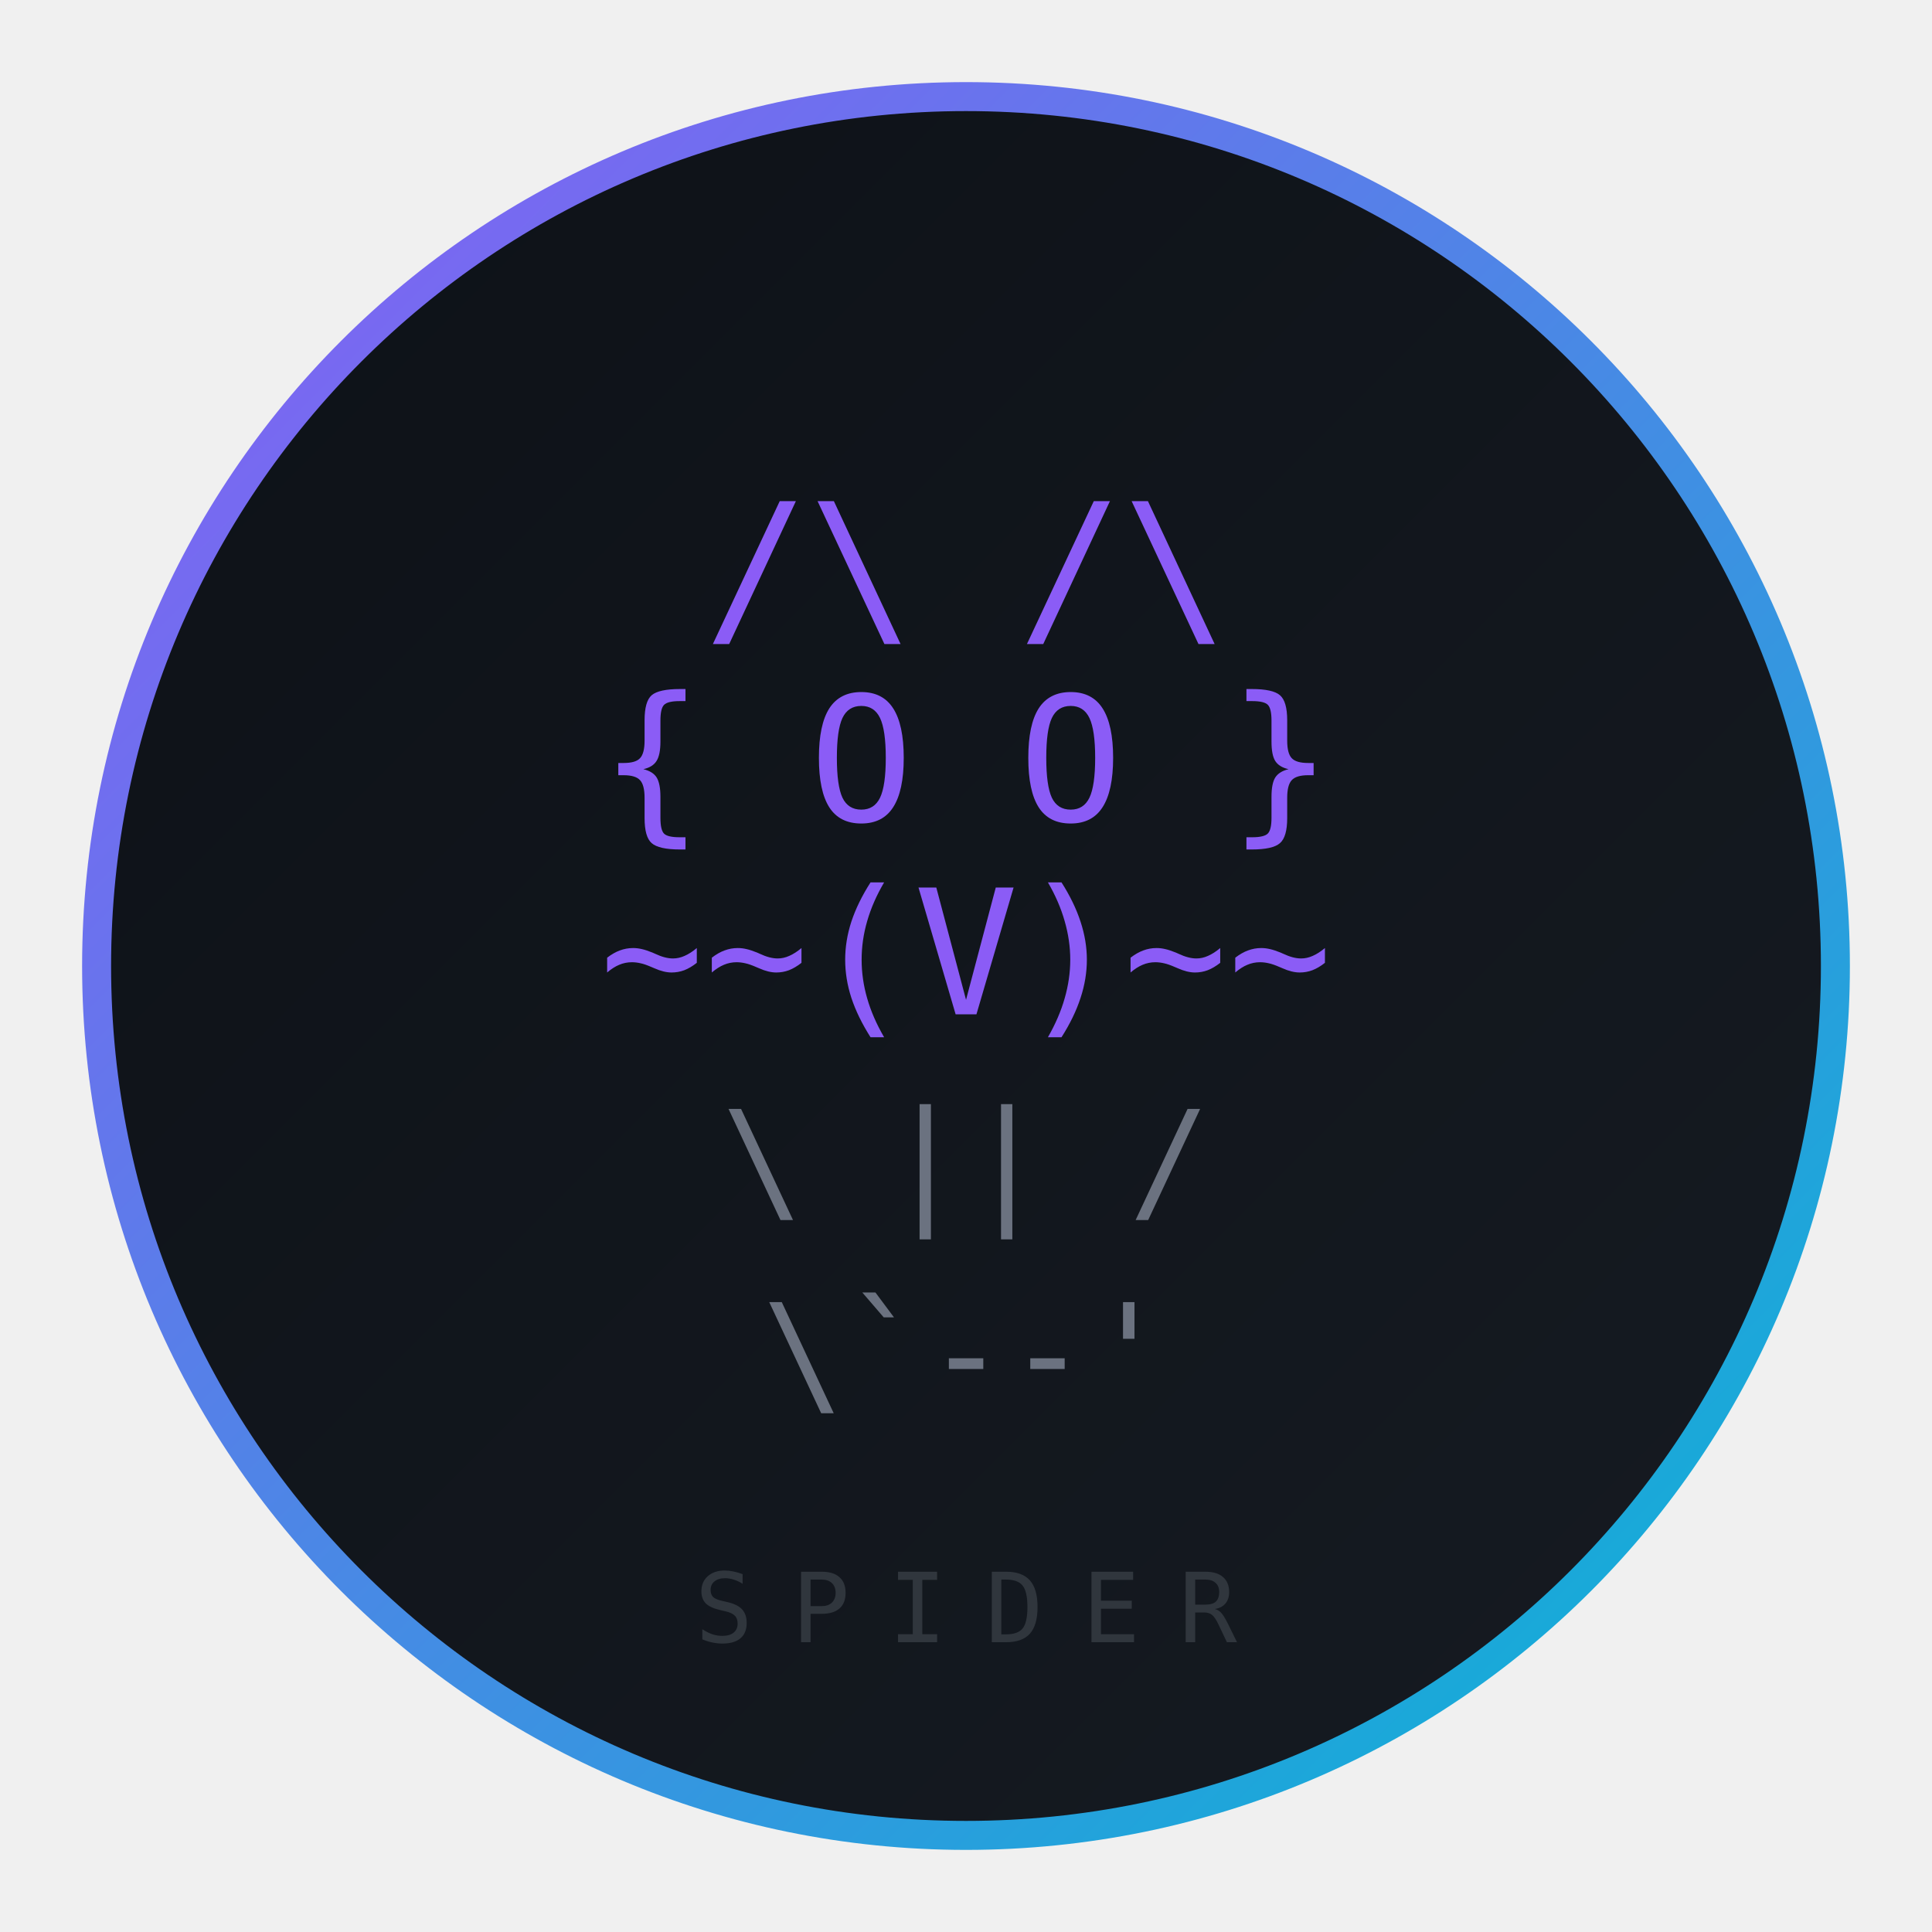
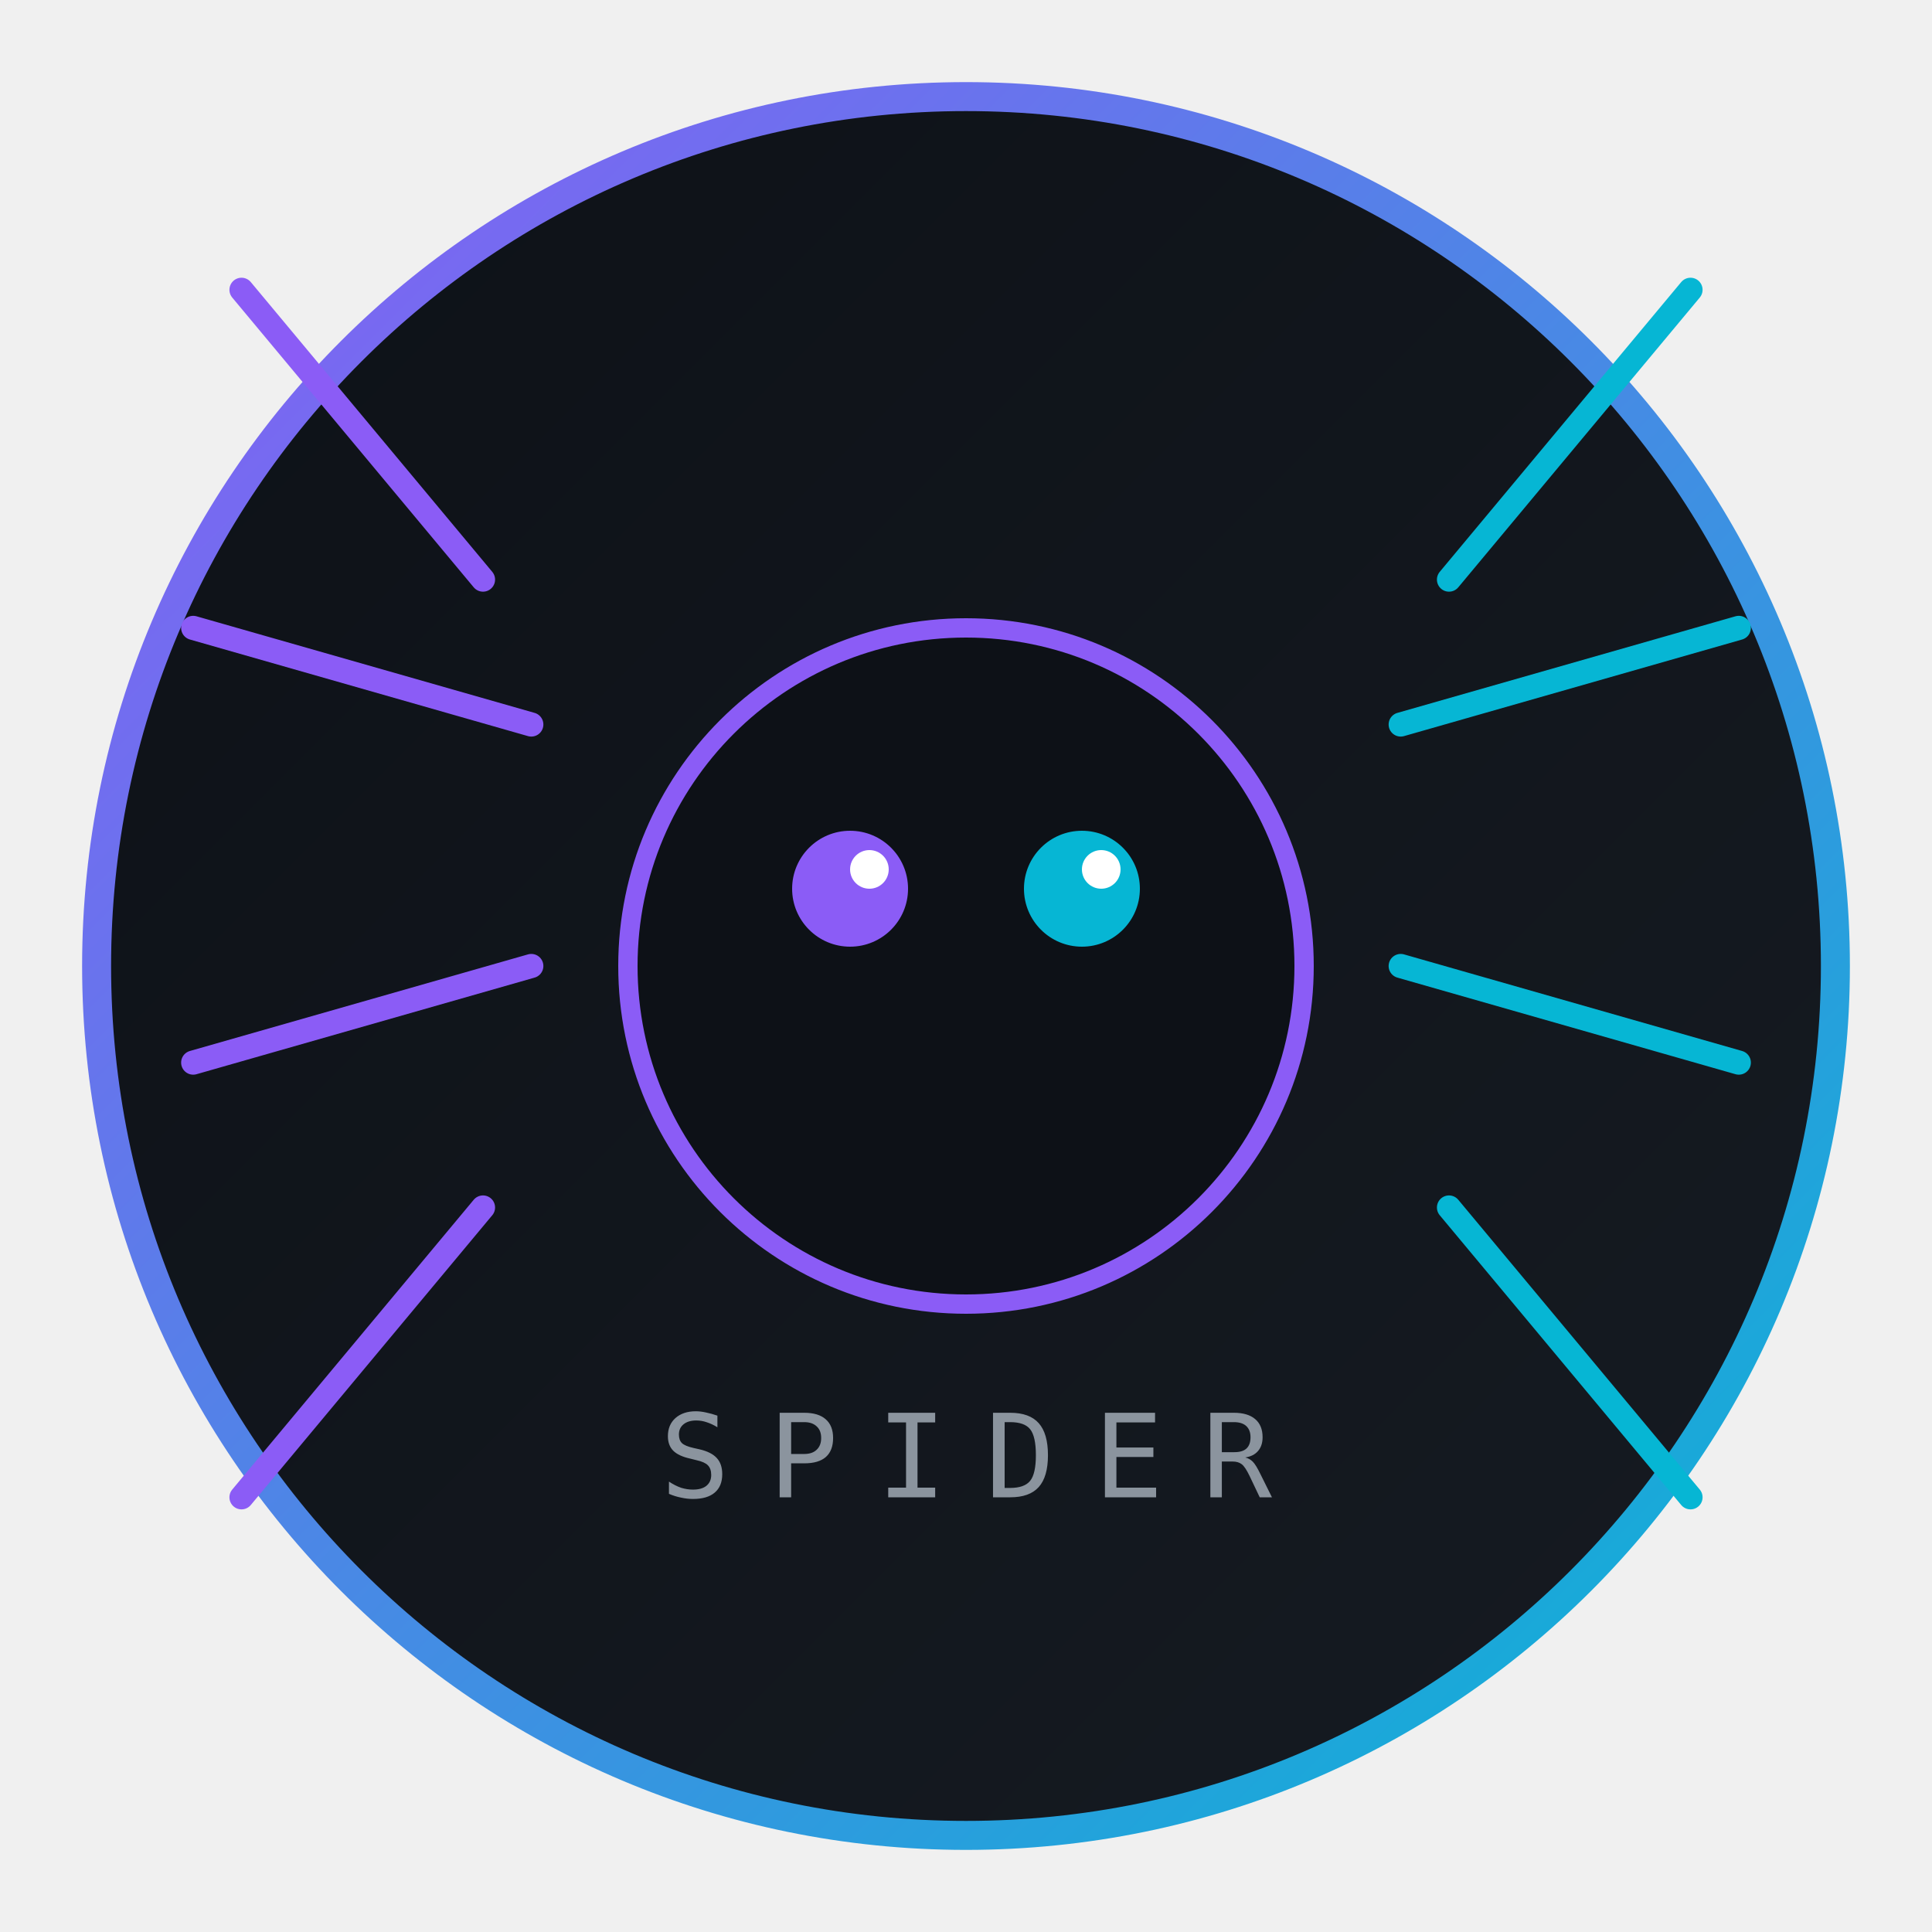
<svg xmlns="http://www.w3.org/2000/svg" viewBox="0 0 200 200">
  <defs>
    <linearGradient id="g1" x1="0%" y1="0%" x2="100%" y2="100%">
      <stop offset="0%" style="stop-color:#8b5cf6" />
      <stop offset="100%" style="stop-color:#06b6d4" />
    </linearGradient>
    <linearGradient id="g2" x1="0%" y1="0%" x2="100%" y2="100%">
      <stop offset="0%" style="stop-color:#0d1117" />
      <stop offset="100%" style="stop-color:#161b22" />
    </linearGradient>
  </defs>
  <circle cx="100" cy="100" r="90" fill="url(#g2)" stroke="url(#g1)" stroke-width="3" />
-   <text x="100" y="65" text-anchor="middle" font-family="monospace" font-size="18" fill="#8b5cf6">/\   /\</text>
-   <text x="100" y="85" text-anchor="middle" font-family="monospace" font-size="18" fill="#8b5cf6">{ O O }</text>
-   <text x="100" y="105" text-anchor="middle" font-family="monospace" font-size="18" fill="#8b5cf6">~~(V)~~</text>
-   <text x="100" y="125" text-anchor="middle" font-family="monospace" font-size="14" fill="#6b7280">\  ||  /</text>
-   <text x="100" y="145" text-anchor="middle" font-family="monospace" font-size="14" fill="#6b7280">\`--'</text>
-   <text x="100" y="170" text-anchor="middle" font-family="monospace" font-size="10" fill="#30363d" letter-spacing="4">SPIDER</text>
+   <line x1="50" y1="60" x2="25" y2="30" stroke="#8b5cf6" stroke-width="2.5" stroke-linecap="round" />
+   <line x1="55" y1="75" x2="20" y2="65" stroke="#8b5cf6" stroke-width="2.5" stroke-linecap="round" />
+   <line x1="55" y1="100" x2="20" y2="110" stroke="#8b5cf6" stroke-width="2.5" stroke-linecap="round" />
+   <line x1="50" y1="125" x2="25" y2="155" stroke="#8b5cf6" stroke-width="2.5" stroke-linecap="round" />
+   <line x1="150" y1="60" x2="175" y2="30" stroke="#06b6d4" stroke-width="2.5" stroke-linecap="round" />
+   <line x1="145" y1="75" x2="180" y2="65" stroke="#06b6d4" stroke-width="2.5" stroke-linecap="round" />
+   <line x1="145" y1="100" x2="180" y2="110" stroke="#06b6d4" stroke-width="2.5" stroke-linecap="round" />
+   <line x1="150" y1="125" x2="175" y2="155" stroke="#06b6d4" stroke-width="2.5" stroke-linecap="round" />
+   <circle cx="100" cy="100" r="35" fill="#0d1117" stroke="#8b5cf6" stroke-width="2" />
+   <circle cx="88" cy="92" r="6" fill="#8b5cf6" />
+   <circle cx="112" cy="92" r="6" fill="#06b6d4" />
+   <circle cx="90" cy="90" r="2" fill="#fff" />
+   <circle cx="114" cy="90" r="2" fill="#fff" />
+   <text x="100" y="155" text-anchor="middle" font-family="monospace" font-size="12" fill="#8b949e" letter-spacing="4">SPIDER</text>
</svg>
